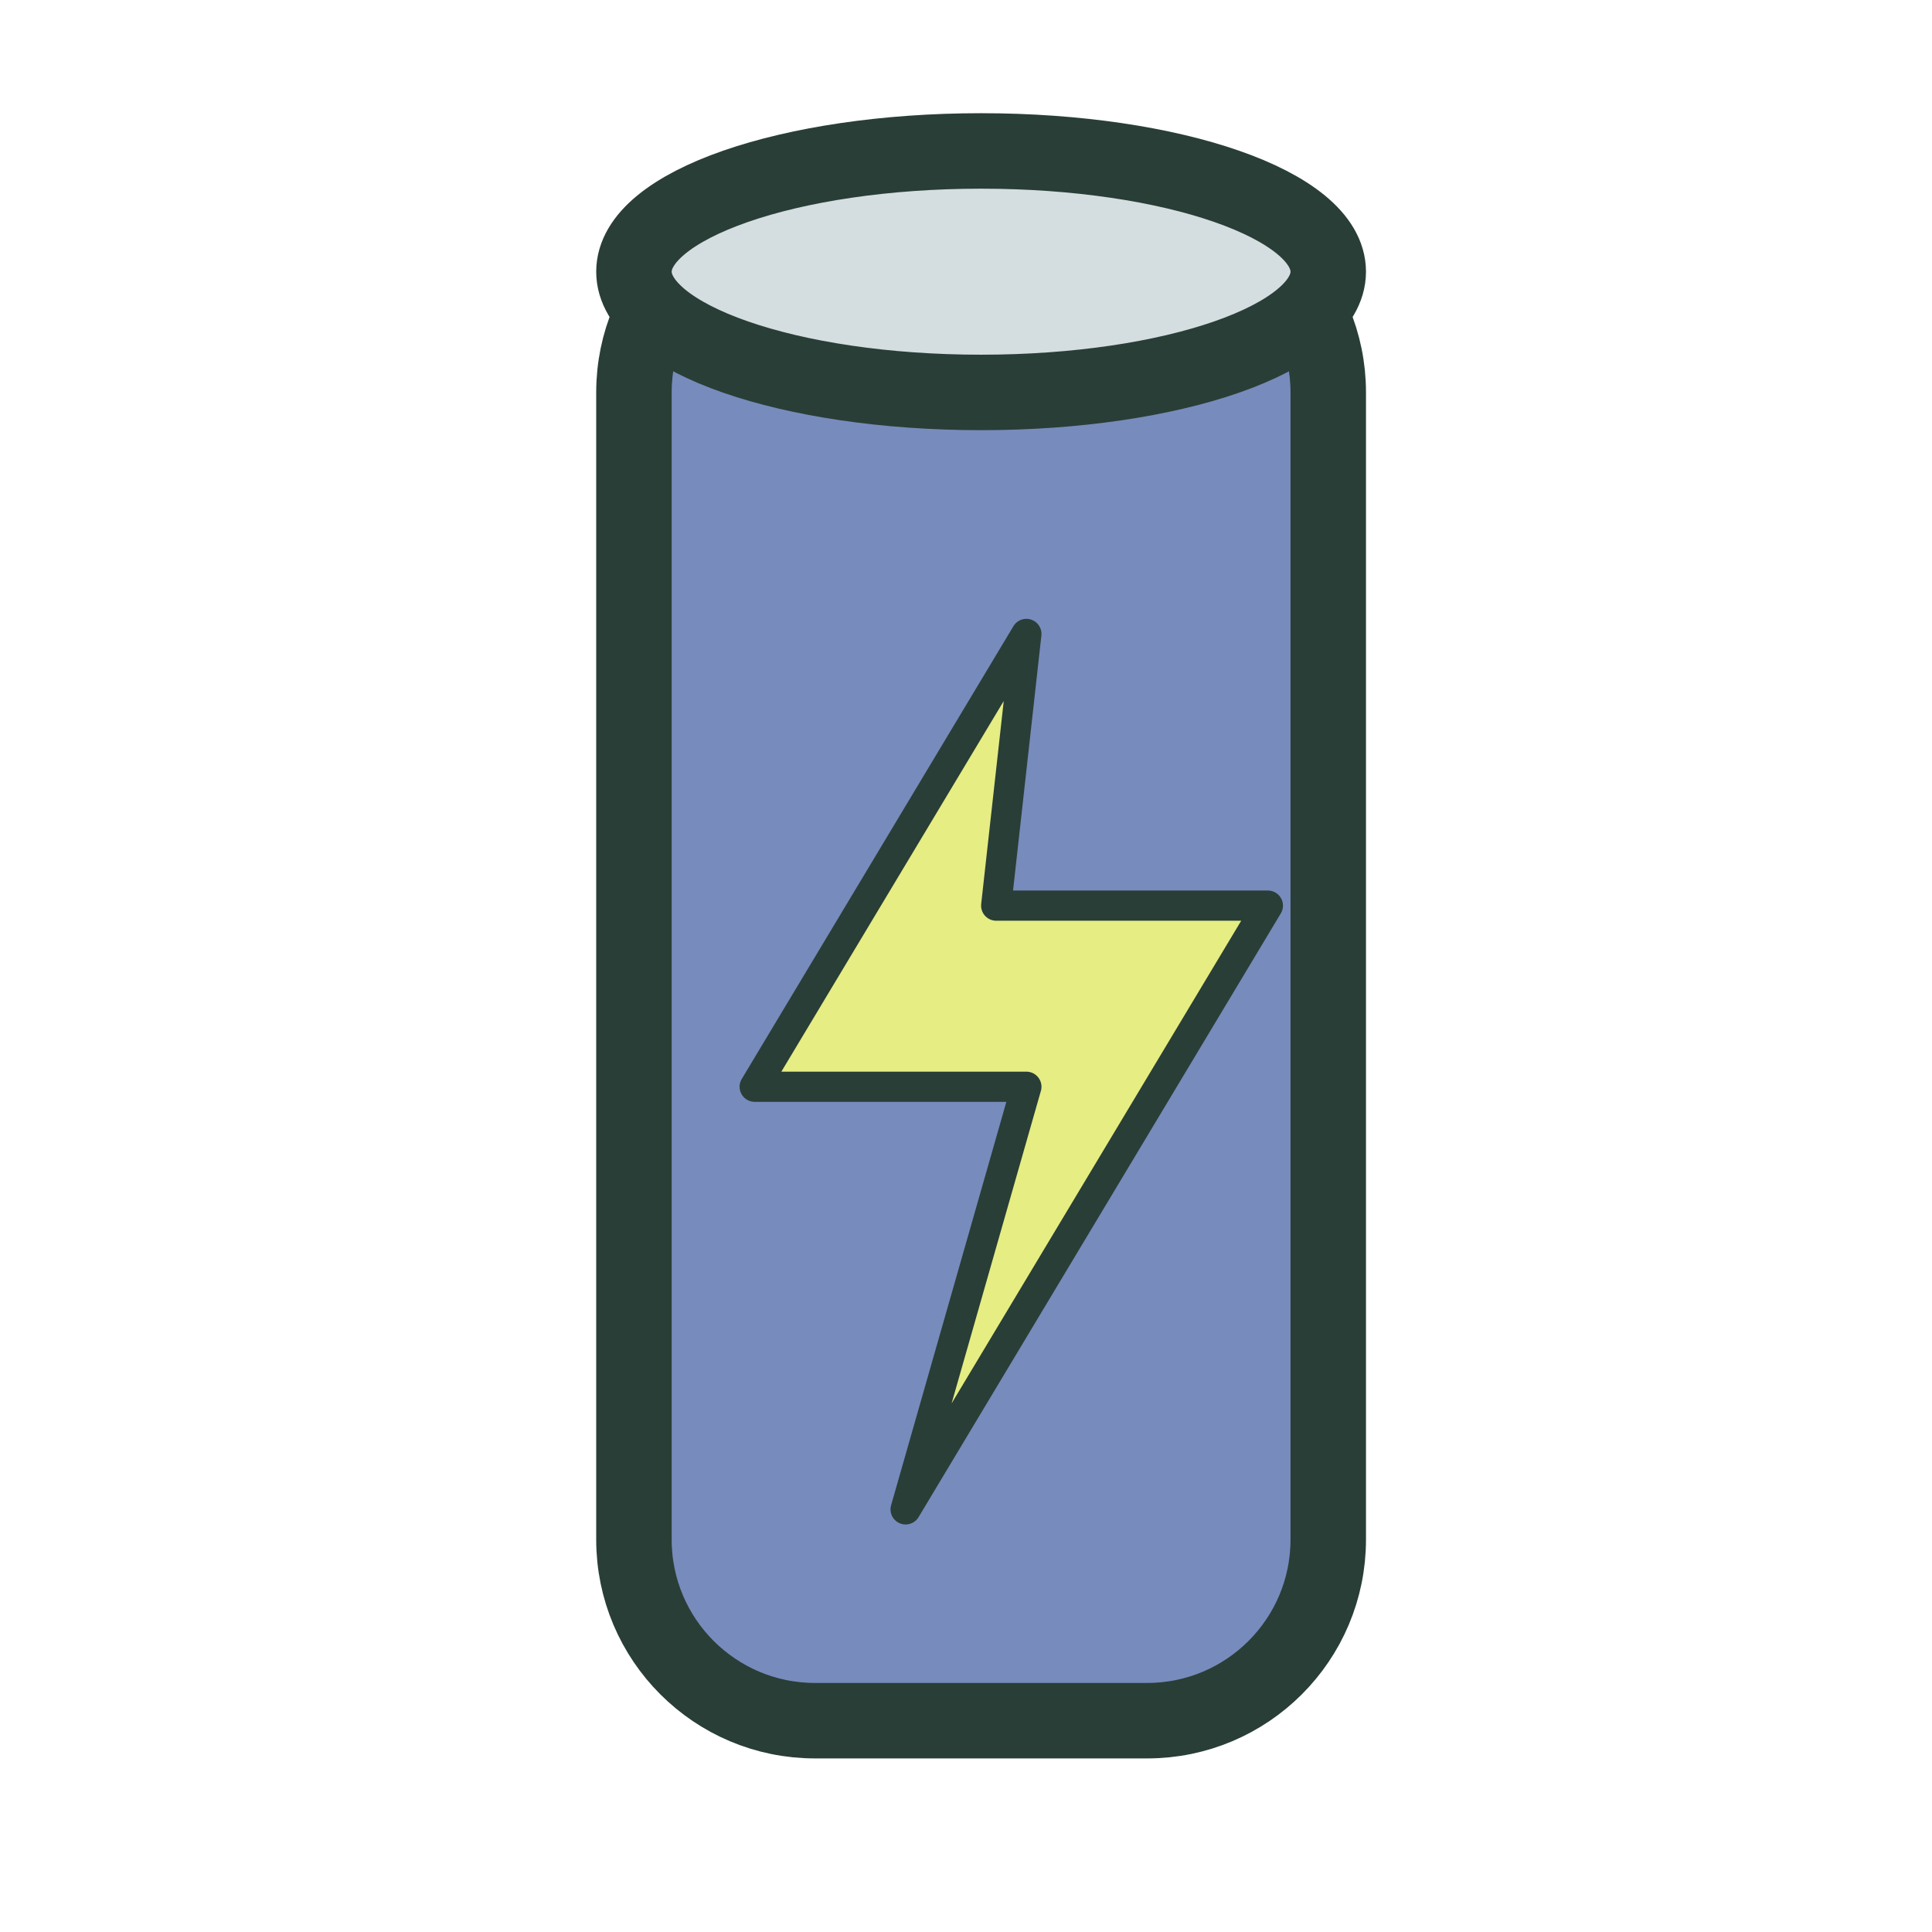
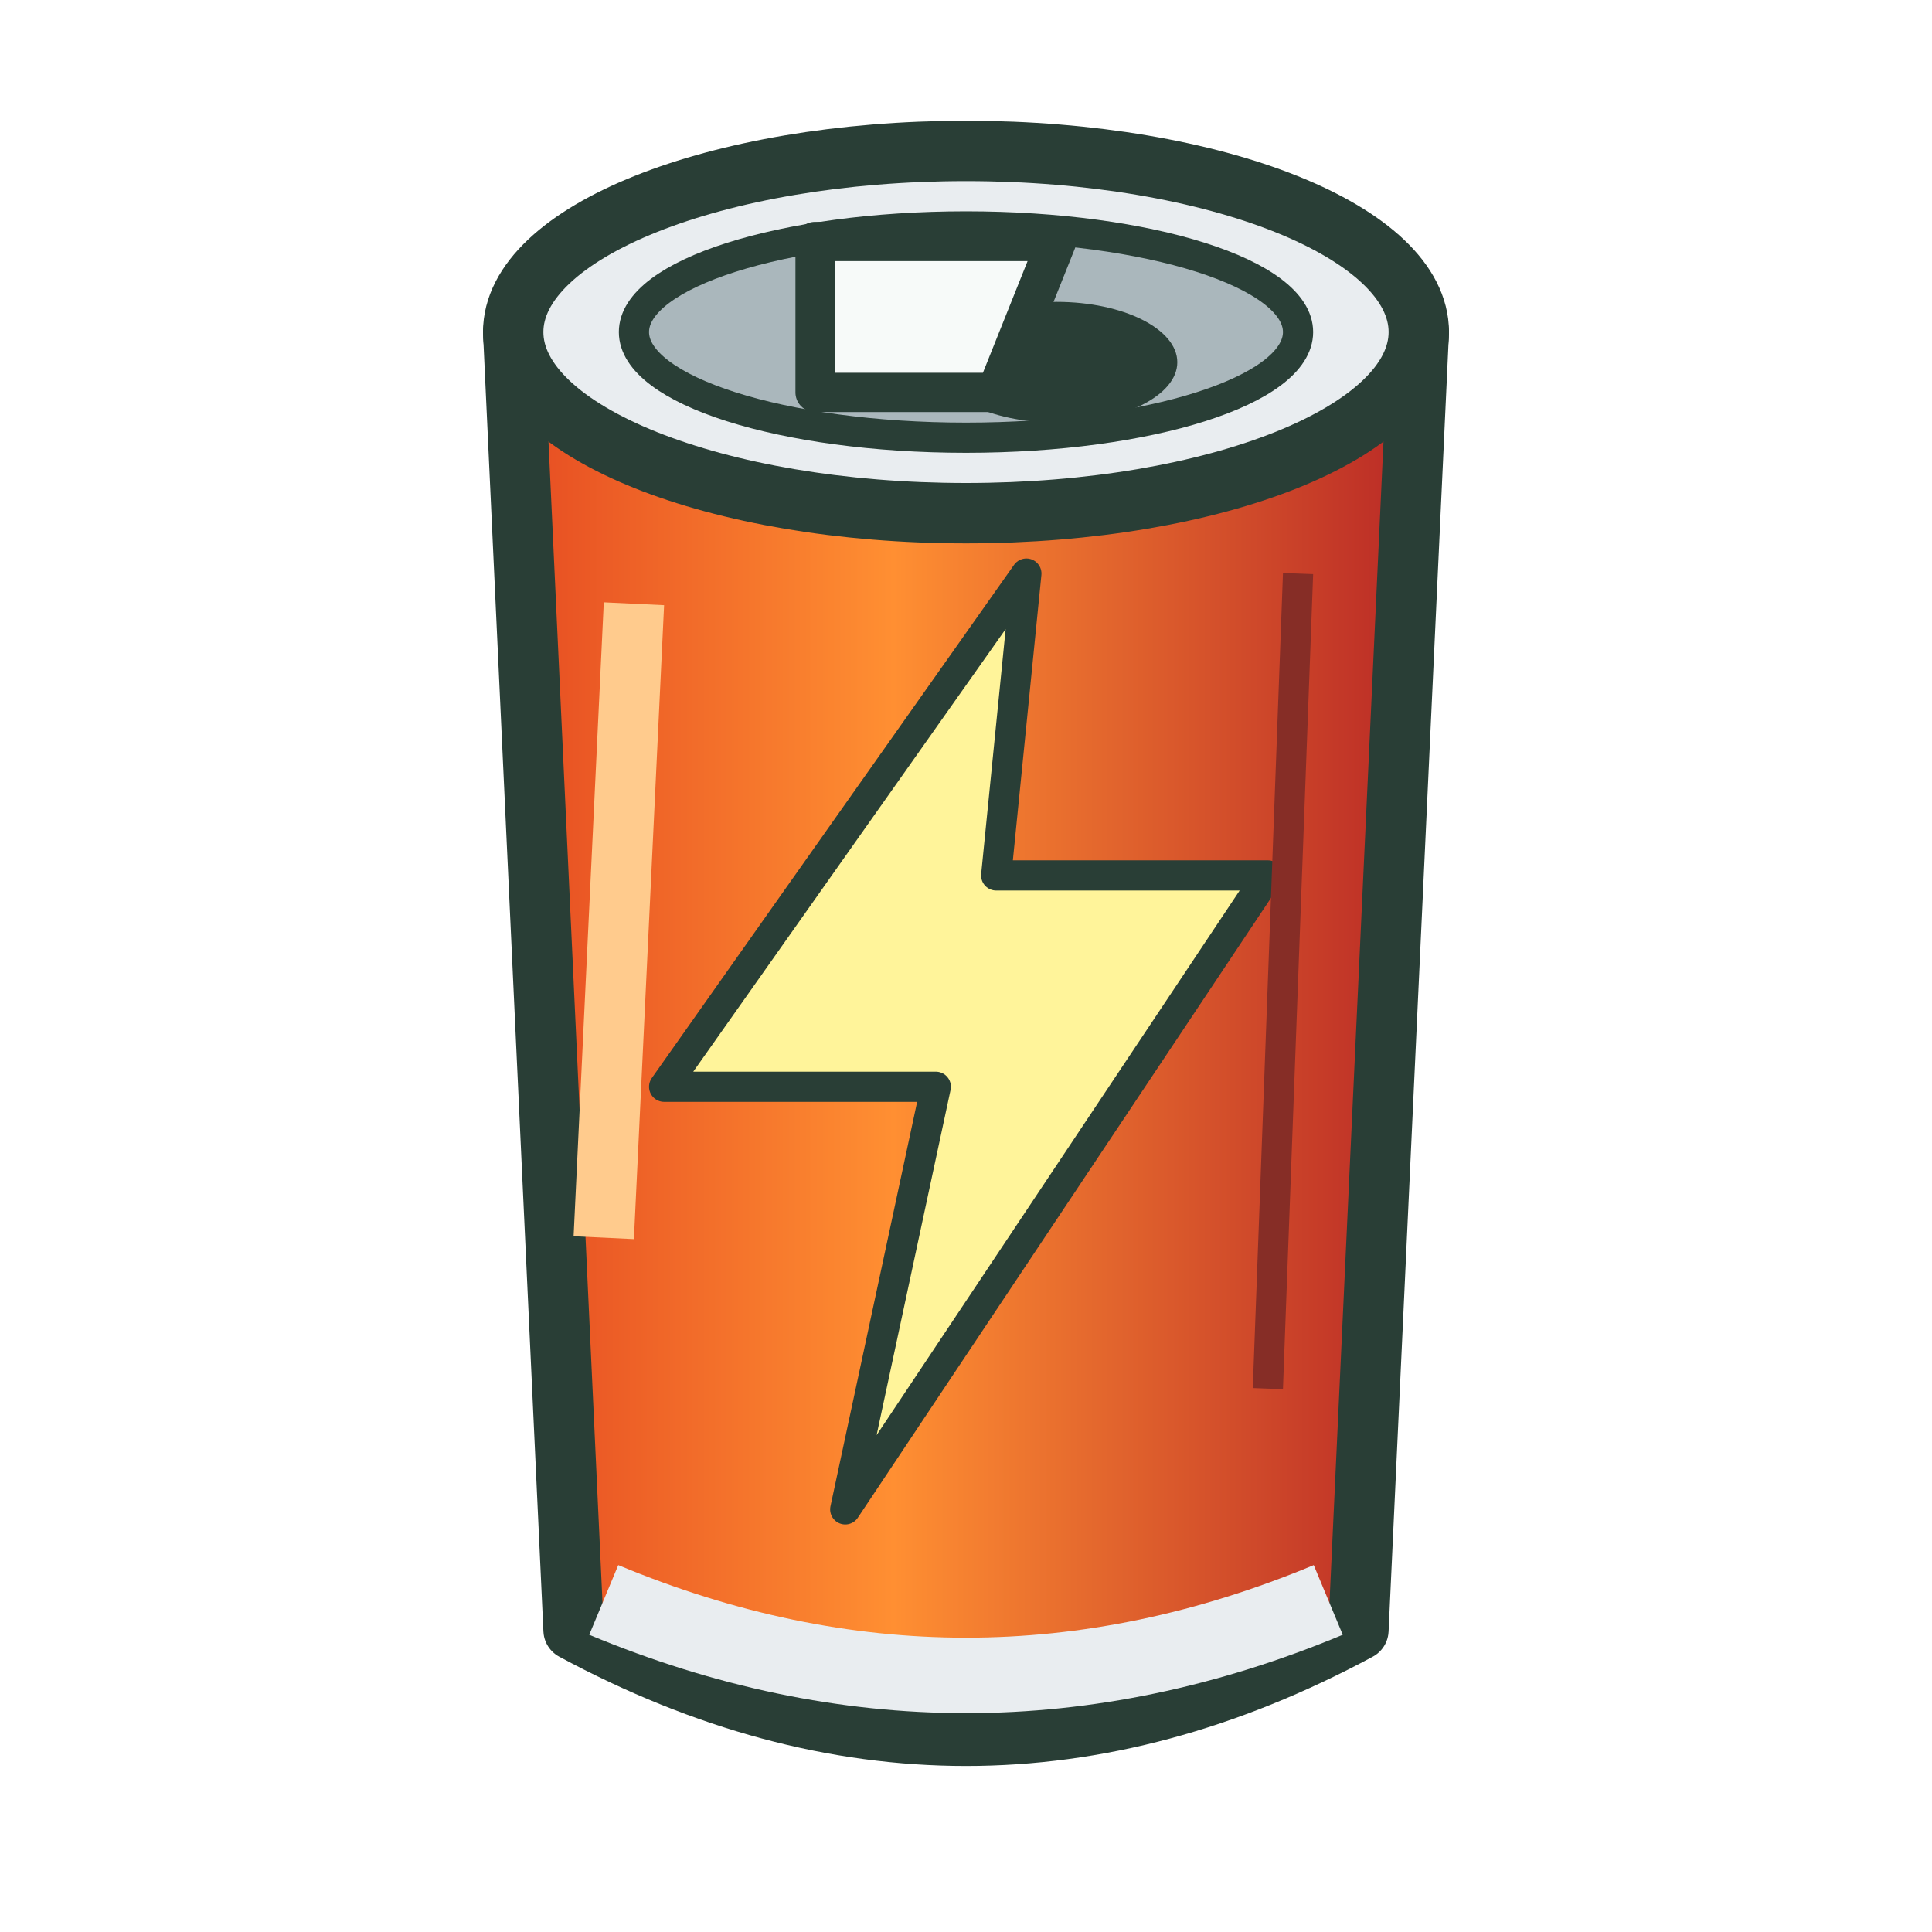
<svg xmlns="http://www.w3.org/2000/svg" viewBox="0 0 64 64">
-   <g stroke="#293e36" stroke-width="2.5" stroke-linecap="round" stroke-linejoin="round">
-     <rect x="21" y="7" width="23" height="50" rx="6" fill="#778bbc" />
-     <ellipse cx="32.5" cy="9" rx="11.5" ry="4" fill="#d4dde0" />
-     <path d="m34 21-9 15h9l-4 14 12-20h-9Z" fill="#e5ed83" stroke-width="1" />
+   <defs>
+     <linearGradient id="can" x1="0" x2="1">
+       <stop stop-color="#e64c22" />
+       <stop offset=".42" stop-color="#ff8f32" />
+       <stop offset="1" stop-color="#b92926" />
+     </linearGradient>
+   </defs>
+   <g stroke="#293e36" stroke-width="2" stroke-linejoin="round">
+     <path d="M17 11Q32 5 47 11L45 54Q32 61 19 54Z" fill="url(#can)" />
+     <ellipse cx="32" cy="11" rx="15" ry="6" fill="#e9edf0" />
+     <ellipse cx="32" cy="11" rx="11" ry="3.5" fill="#aab7bc" stroke-width="1" />
+     <ellipse cx="35" cy="12" rx="4" ry="2" fill="#293e36" stroke="none" />
+     <path d="M27 8h8l-2 5h-6Z" fill="#f7faf9" stroke-width="1.3" />
+     <path d="M20 53Q32 58 44 53" fill="none" stroke="#e9edf0" stroke-width="2.5" />
+     <path d="m34 19-12 17h9l-3 14 14-21h-9Z" fill="#fff49a" stroke-width="1" />
+     <path d="M21 20l-1 21" stroke="#ffcb8d" stroke-width="2" />
+     <path d="M43 19l-1 27" stroke="#862d26" stroke-width="1" />
  </g>
</svg>
